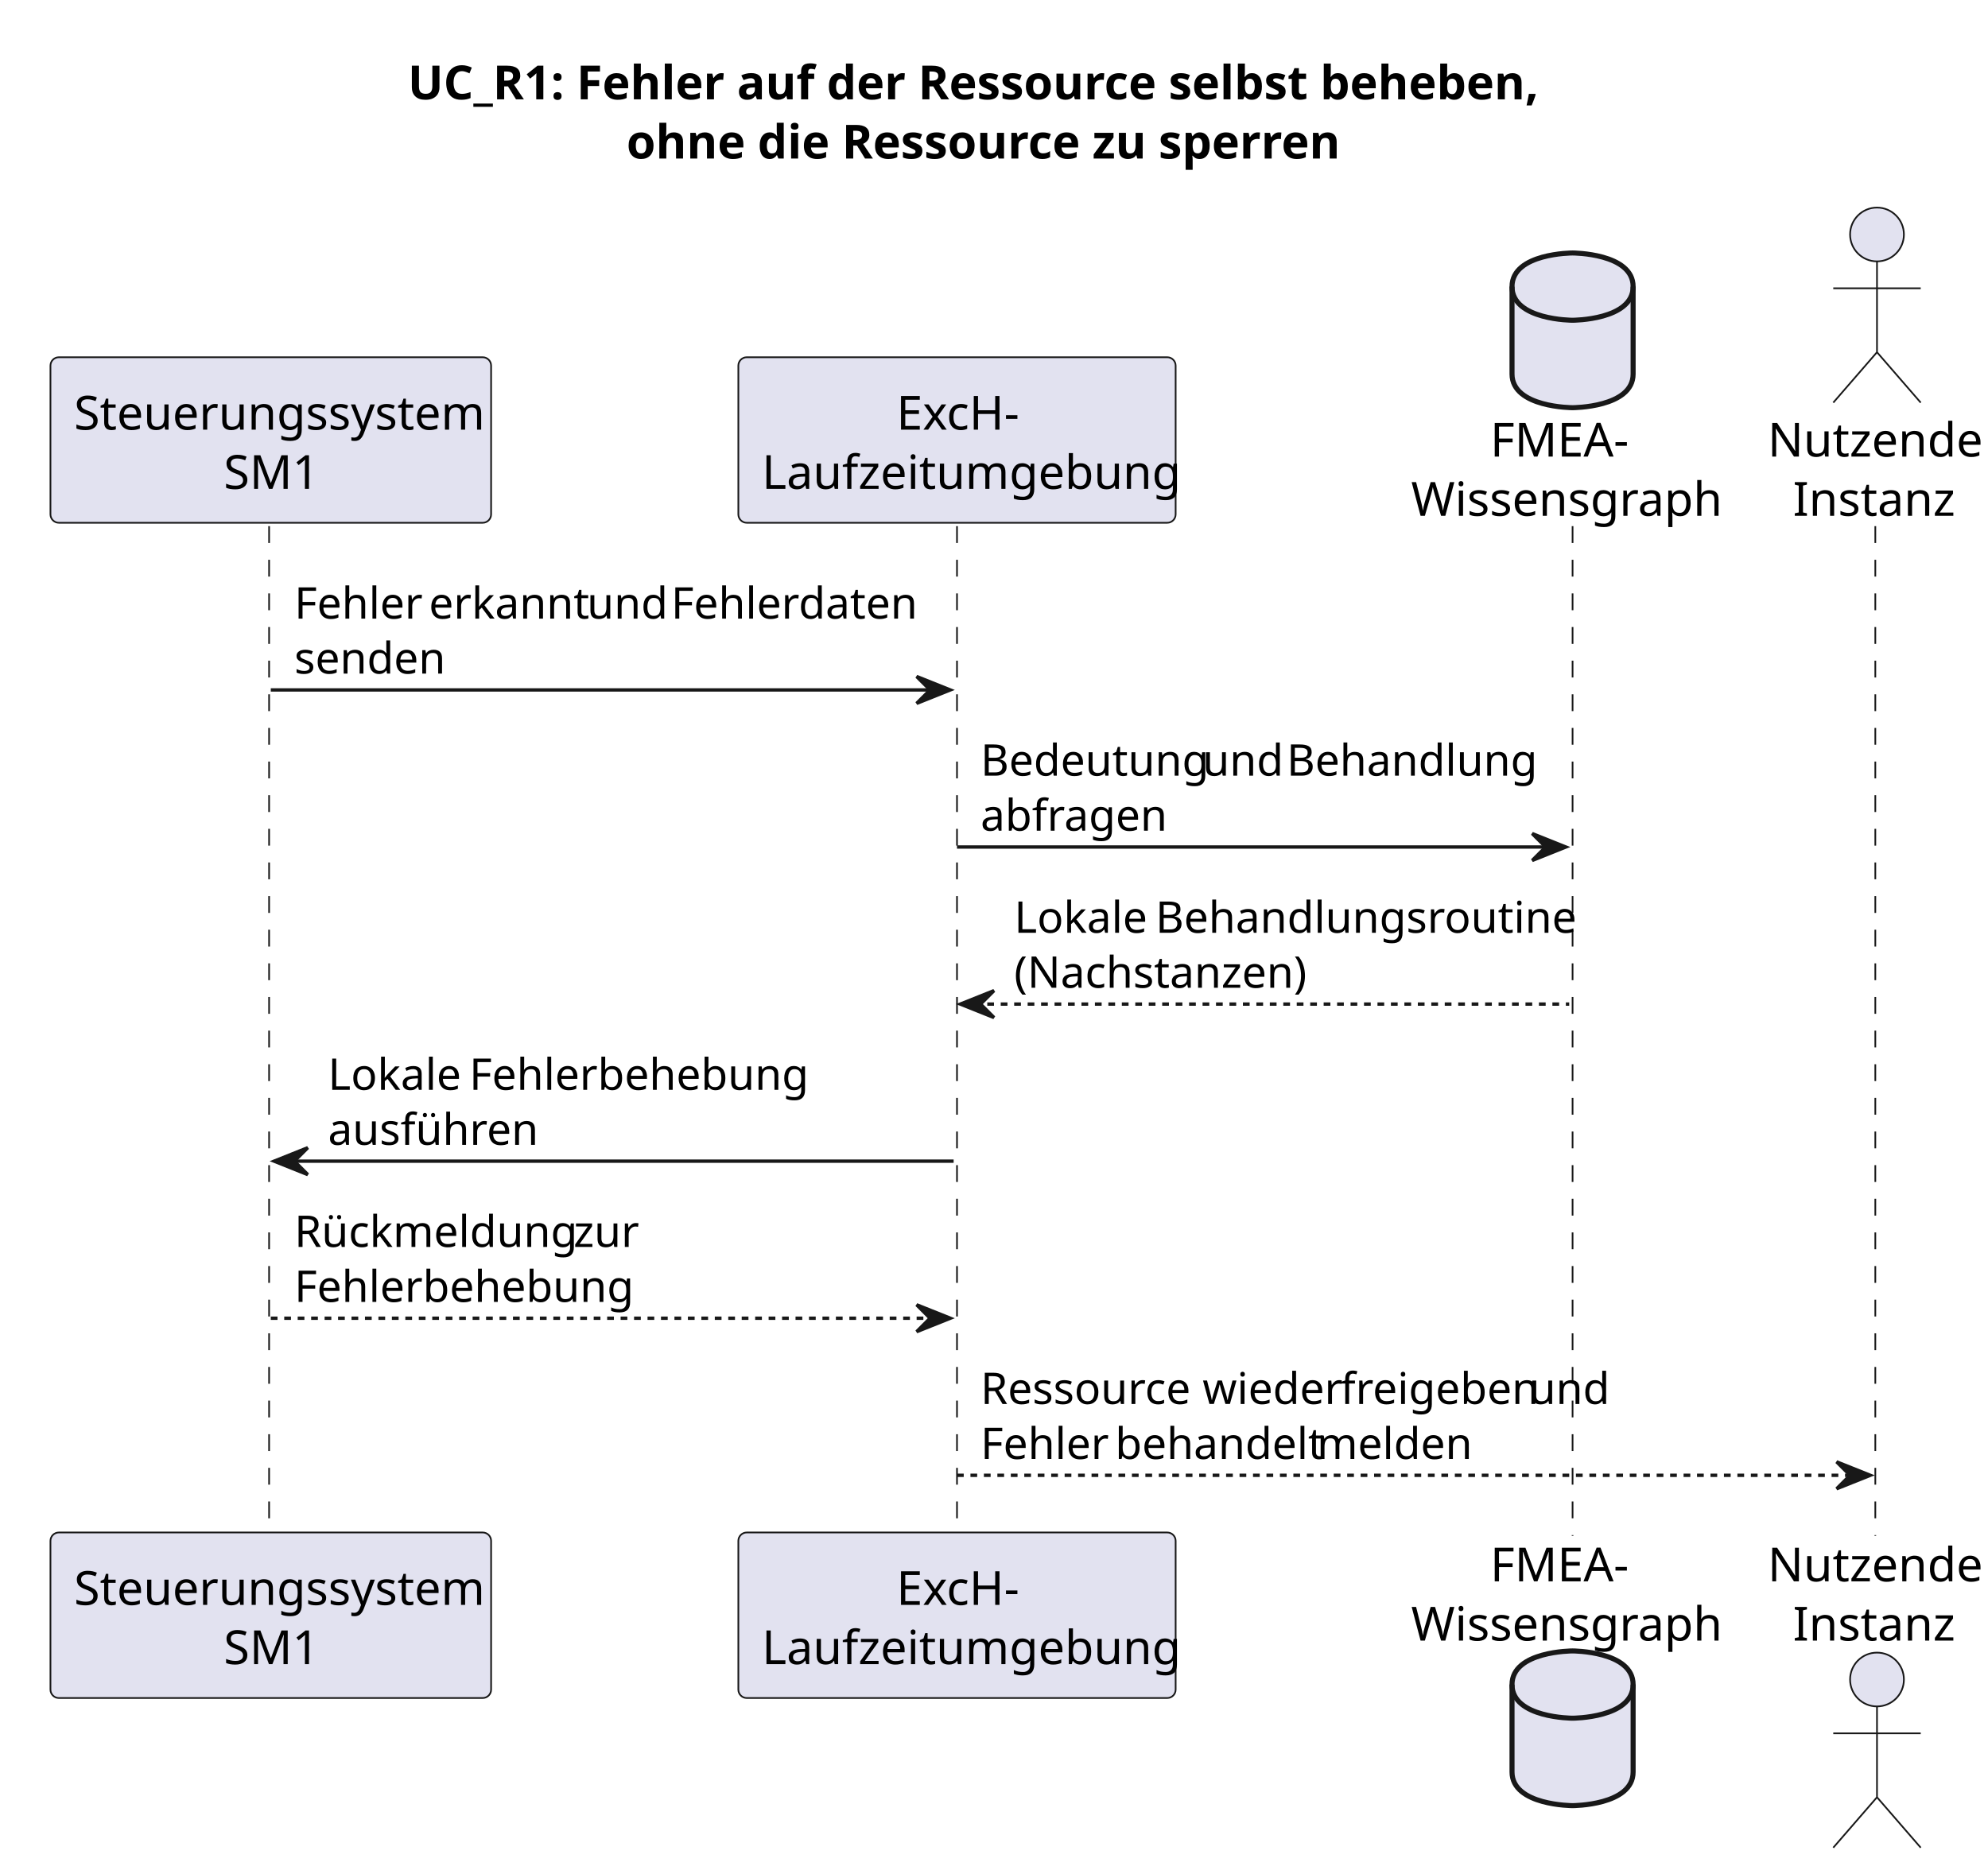
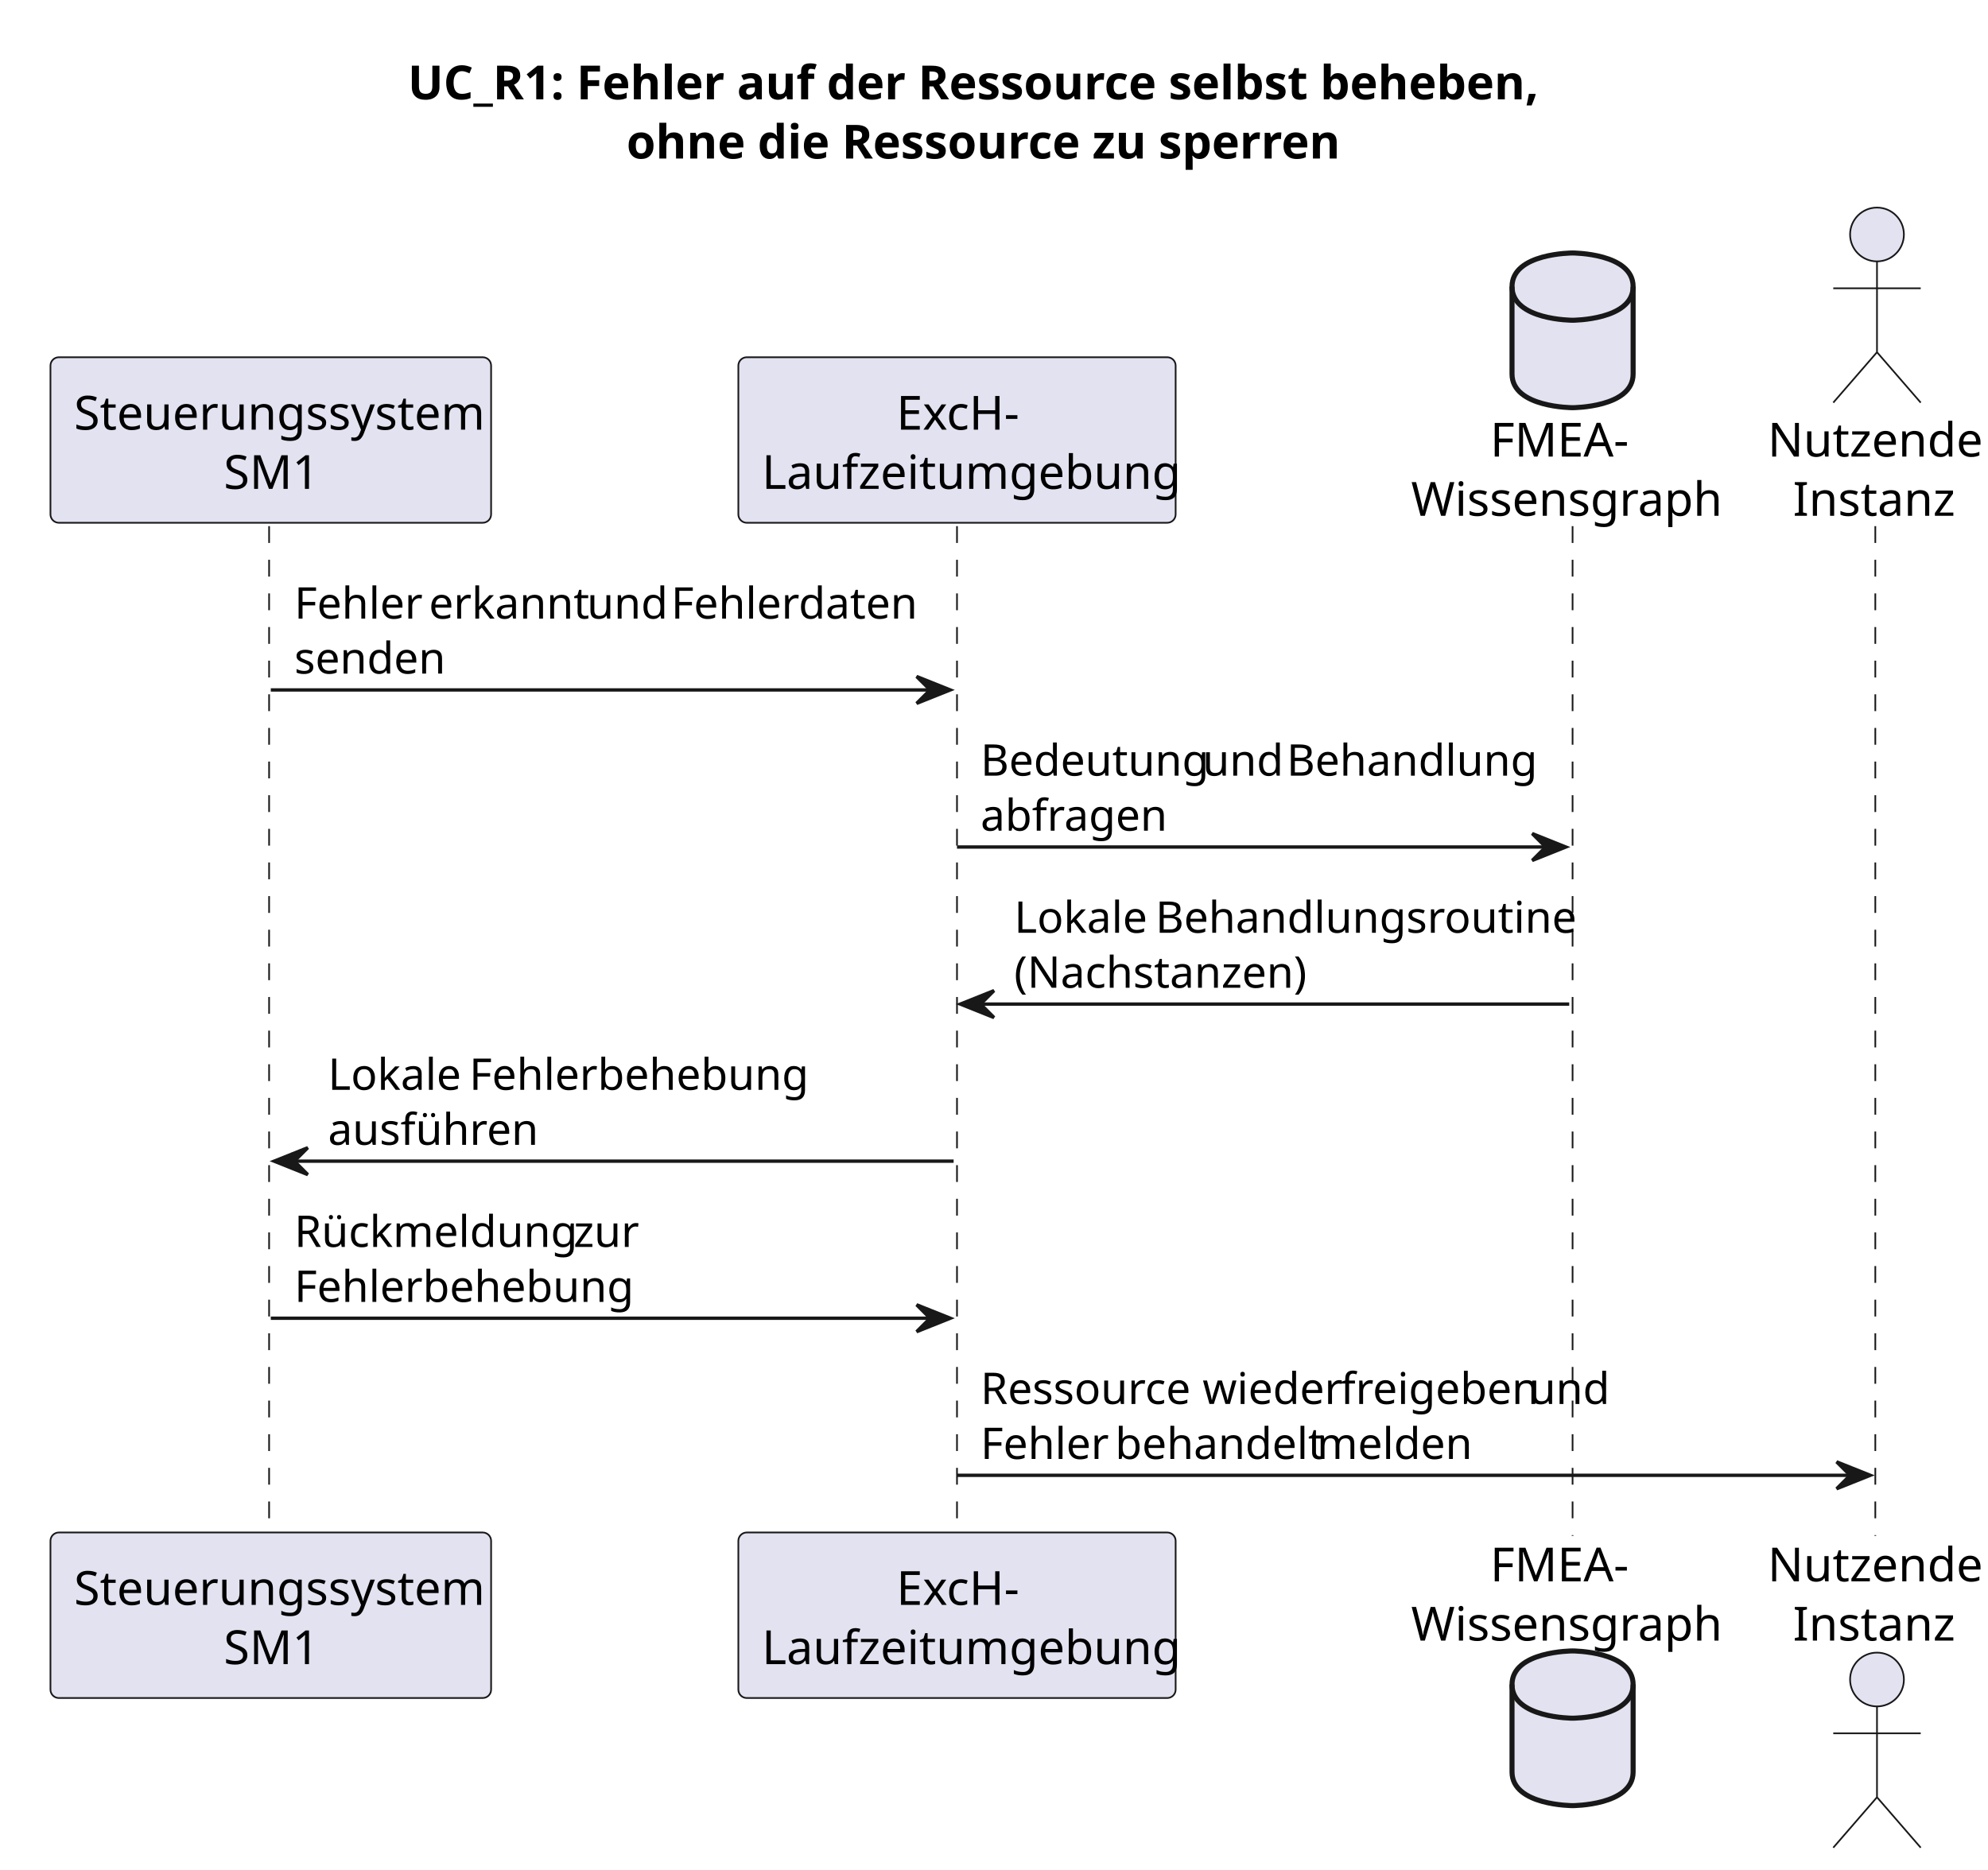
<svg xmlns="http://www.w3.org/2000/svg" contentStyleType="text/css" height="556px" preserveAspectRatio="none" style="width:591px;height:556px;background:#FFFFFF;" version="1.1" viewBox="0 0 591 556" width="591px" zoomAndPan="magnify">
  <defs />
  <g>
    <text fill="#000000" font-family="sans-serif" font-size="14" font-weight="bold" lengthAdjust="spacing" textLength="352" x="121.25" y="29.533">UC_R1: Fehler auf der Ressource selbst beheben,</text>
    <text fill="#000000" font-family="sans-serif" font-size="14" font-weight="bold" lengthAdjust="spacing" textLength="222" x="186.25" y="47.143">ohne die Ressource zu sperren</text>
    <line style="stroke:#181818;stroke-width:0.5;stroke-dasharray:5.0,5.0;" x1="80" x2="80" y1="156.438" y2="456.656" />
    <line style="stroke:#181818;stroke-width:0.5;stroke-dasharray:5.0,5.0;" x1="284.5" x2="284.5" y1="156.438" y2="456.656" />
    <line style="stroke:#181818;stroke-width:0.5;stroke-dasharray:5.0,5.0;" x1="467.5" x2="467.5" y1="156.438" y2="456.656" />
    <line style="stroke:#181818;stroke-width:0.5;stroke-dasharray:5.0,5.0;" x1="557.5" x2="557.5" y1="156.438" y2="456.656" />
    <rect fill="#E2E2F0" height="49.219" rx="2.5" ry="2.5" style="stroke:#181818;stroke-width:0.5;" width="131" x="15" y="106.219" />
    <text fill="#000000" font-family="sans-serif" font-size="14" lengthAdjust="spacing" textLength="117" x="22" y="127.752">Steuerungssystem</text>
    <text fill="#000000" font-family="sans-serif" font-size="14" lengthAdjust="spacing" textLength="28" x="66.5" y="145.361">SM1</text>
    <rect fill="#E2E2F0" height="49.219" rx="2.5" ry="2.5" style="stroke:#181818;stroke-width:0.5;" width="131" x="15" y="455.656" />
    <text fill="#000000" font-family="sans-serif" font-size="14" lengthAdjust="spacing" textLength="117" x="22" y="477.19">Steuerungssystem</text>
    <text fill="#000000" font-family="sans-serif" font-size="14" lengthAdjust="spacing" textLength="28" x="66.5" y="494.799">SM1</text>
    <rect fill="#E2E2F0" height="49.219" rx="2.5" ry="2.5" style="stroke:#181818;stroke-width:0.5;" width="130" x="219.5" y="106.219" />
    <text fill="#000000" font-family="sans-serif" font-size="14" lengthAdjust="spacing" textLength="36" x="266.5" y="127.752">ExcH-</text>
    <text fill="#000000" font-family="sans-serif" font-size="14" lengthAdjust="spacing" textLength="116" x="226.5" y="145.361">Laufzeitumgebung</text>
    <rect fill="#E2E2F0" height="49.219" rx="2.5" ry="2.5" style="stroke:#181818;stroke-width:0.5;" width="130" x="219.5" y="455.656" />
    <text fill="#000000" font-family="sans-serif" font-size="14" lengthAdjust="spacing" textLength="36" x="266.5" y="477.19">ExcH-</text>
    <text fill="#000000" font-family="sans-serif" font-size="14" lengthAdjust="spacing" textLength="116" x="226.5" y="494.799">Laufzeitumgebung</text>
    <text fill="#000000" font-family="sans-serif" font-size="14" lengthAdjust="spacing" textLength="43" x="443" y="135.752">FMEA-</text>
    <text fill="#000000" font-family="sans-serif" font-size="14" lengthAdjust="spacing" textLength="90" x="419.5" y="153.361">Wissensgraph</text>
    <path d="M449.5,85.219 C449.5,75.219 467.5,75.219 467.5,75.219 C467.5,75.219 485.5,75.219 485.5,85.219 L485.5,111.219 C485.5,121.219 467.5,121.219 467.5,121.219 C467.5,121.219 449.5,121.219 449.5,111.219 L449.5,85.219 " fill="#E2E2F0" style="stroke:#181818;stroke-width:1.5;" />
    <path d="M449.5,85.219 C449.5,95.219 467.5,95.219 467.5,95.219 C467.5,95.219 485.5,95.219 485.5,85.219 " fill="none" style="stroke:#181818;stroke-width:1.5;" />
    <text fill="#000000" font-family="sans-serif" font-size="14" lengthAdjust="spacing" textLength="43" x="443" y="470.19">FMEA-</text>
    <text fill="#000000" font-family="sans-serif" font-size="14" lengthAdjust="spacing" textLength="90" x="419.5" y="487.799">Wissensgraph</text>
    <path d="M449.5,500.875 C449.5,490.875 467.5,490.875 467.5,490.875 C467.5,490.875 485.5,490.875 485.5,500.875 L485.5,526.875 C485.5,536.875 467.5,536.875 467.5,536.875 C467.5,536.875 449.5,536.875 449.5,526.875 L449.5,500.875 " fill="#E2E2F0" style="stroke:#181818;stroke-width:1.5;" />
    <path d="M449.5,500.875 C449.5,510.875 467.5,510.875 467.5,510.875 C467.5,510.875 485.5,510.875 485.5,500.875 " fill="none" style="stroke:#181818;stroke-width:1.5;" />
    <text fill="#000000" font-family="sans-serif" font-size="14" lengthAdjust="spacing" textLength="59" x="525.5" y="135.752">Nutzende</text>
    <text fill="#000000" font-family="sans-serif" font-size="14" lengthAdjust="spacing" textLength="44" x="533" y="153.361">Instanz</text>
    <ellipse cx="558" cy="69.719" fill="#E2E2F0" rx="8" ry="8" style="stroke:#181818;stroke-width:0.5;" />
    <path d="M558,77.719 L558,104.719 M545,85.719 L571,85.719 M558,104.719 L545,119.719 M558,104.719 L571,119.719 " fill="none" style="stroke:#181818;stroke-width:0.5;" />
    <text fill="#000000" font-family="sans-serif" font-size="14" lengthAdjust="spacing" textLength="59" x="525.5" y="470.19">Nutzende</text>
    <text fill="#000000" font-family="sans-serif" font-size="14" lengthAdjust="spacing" textLength="44" x="533" y="487.799">Instanz</text>
    <ellipse cx="558" cy="499.375" fill="#E2E2F0" rx="8" ry="8" style="stroke:#181818;stroke-width:0.5;" />
    <path d="M558,507.375 L558,534.375 M545,515.375 L571,515.375 M558,534.375 L545,549.375 M558,534.375 L571,549.375 " fill="none" style="stroke:#181818;stroke-width:0.5;" />
    <polygon fill="#181818" points="272.5,201.141,282.5,205.141,272.5,209.141,276.5,205.141" style="stroke:#181818;stroke-width:1.0;" />
    <line style="stroke:#181818;stroke-width:1.0;" x1="80.5" x2="278.5" y1="205.141" y2="205.141" />
    <text fill="#000000" font-family="sans-serif" font-size="13" lengthAdjust="spacing" textLength="36" x="87.5" y="183.933">Fehler</text>
    <text fill="#000000" font-family="sans-serif" font-size="13" lengthAdjust="spacing" textLength="4" x="123.5" y="183.933"> </text>
    <text fill="#000000" font-family="sans-serif" font-size="13" lengthAdjust="spacing" textLength="43" x="127.5" y="183.933">erkannt</text>
    <text fill="#000000" font-family="sans-serif" font-size="13" lengthAdjust="spacing" textLength="4" x="170.5" y="183.933"> </text>
    <text fill="#000000" font-family="sans-serif" font-size="13" lengthAdjust="spacing" textLength="21" x="174.5" y="183.933">und</text>
    <text fill="#000000" font-family="sans-serif" font-size="13" lengthAdjust="spacing" textLength="4" x="195.5" y="183.933"> </text>
    <text fill="#000000" font-family="sans-serif" font-size="13" lengthAdjust="spacing" textLength="68" x="199.5" y="183.933">Fehlerdaten</text>
    <text fill="#000000" font-family="sans-serif" font-size="13" lengthAdjust="spacing" textLength="42" x="87.5" y="200.284">senden</text>
    <polygon fill="#181818" points="455.5,247.844,465.5,251.844,455.5,255.844,459.5,251.844" style="stroke:#181818;stroke-width:1.0;" />
    <line style="stroke:#181818;stroke-width:1.0;" x1="284.5" x2="461.5" y1="251.844" y2="251.844" />
    <text fill="#000000" font-family="sans-serif" font-size="13" lengthAdjust="spacing" textLength="62" x="291.5" y="230.636">Bedeutung</text>
    <text fill="#000000" font-family="sans-serif" font-size="13" lengthAdjust="spacing" textLength="4" x="353.5" y="230.636"> </text>
    <text fill="#000000" font-family="sans-serif" font-size="13" lengthAdjust="spacing" textLength="21" x="357.5" y="230.636">und</text>
    <text fill="#000000" font-family="sans-serif" font-size="13" lengthAdjust="spacing" textLength="4" x="378.5" y="230.636"> </text>
    <text fill="#000000" font-family="sans-serif" font-size="13" lengthAdjust="spacing" textLength="68" x="382.5" y="230.636">Behandlung</text>
    <text fill="#000000" font-family="sans-serif" font-size="13" lengthAdjust="spacing" textLength="49" x="291.5" y="246.987">abfragen</text>
    <polygon fill="#181818" points="295.5,294.547,285.5,298.547,295.5,302.547,291.5,298.547" style="stroke:#181818;stroke-width:1.0;" />
-     <line style="stroke:#181818;stroke-width:1.0;stroke-dasharray:2.0,2.0;" x1="289.5" x2="466.5" y1="298.547" y2="298.547" />
+     <line style="stroke:#181818;stroke-width:1.0;" x1="289.5" x2="466.5" y1="298.547" y2="298.547" />
    <text fill="#000000" font-family="sans-serif" font-size="13" lengthAdjust="spacing" textLength="38" x="301.5" y="277.339">Lokale</text>
    <text fill="#000000" font-family="sans-serif" font-size="13" lengthAdjust="spacing" textLength="4" x="339.5" y="277.339"> </text>
    <text fill="#000000" font-family="sans-serif" font-size="13" lengthAdjust="spacing" textLength="114" x="343.5" y="277.339">Behandlungsroutine</text>
    <text fill="#000000" font-family="sans-serif" font-size="13" lengthAdjust="spacing" textLength="84" x="301.5" y="293.69">(Nachstanzen)</text>
    <polygon fill="#181818" points="91.5,341.25,81.5,345.25,91.5,349.25,87.5,345.25" style="stroke:#181818;stroke-width:1.0;" />
    <line style="stroke:#181818;stroke-width:1.0;" x1="85.5" x2="283.5" y1="345.25" y2="345.25" />
    <text fill="#000000" font-family="sans-serif" font-size="13" lengthAdjust="spacing" textLength="38" x="97.5" y="324.042">Lokale</text>
    <text fill="#000000" font-family="sans-serif" font-size="13" lengthAdjust="spacing" textLength="4" x="135.5" y="324.042"> </text>
    <text fill="#000000" font-family="sans-serif" font-size="13" lengthAdjust="spacing" textLength="92" x="139.5" y="324.042">Fehlerbehebung</text>
    <text fill="#000000" font-family="sans-serif" font-size="13" lengthAdjust="spacing" textLength="56" x="97.5" y="340.394">ausführen</text>
    <polygon fill="#181818" points="272.5,387.953,282.5,391.953,272.5,395.953,276.5,391.953" style="stroke:#181818;stroke-width:1.0;" />
-     <line style="stroke:#181818;stroke-width:1.0;stroke-dasharray:2.0,2.0;" x1="80.5" x2="278.5" y1="391.953" y2="391.953" />
+     <line style="stroke:#181818;stroke-width:1.0;" x1="80.5" x2="278.5" y1="391.953" y2="391.953" />
    <text fill="#000000" font-family="sans-serif" font-size="13" lengthAdjust="spacing" textLength="79" x="87.5" y="370.745">Rückmeldung</text>
    <text fill="#000000" font-family="sans-serif" font-size="13" lengthAdjust="spacing" textLength="4" x="166.5" y="370.745"> </text>
    <text fill="#000000" font-family="sans-serif" font-size="13" lengthAdjust="spacing" textLength="18" x="170.5" y="370.745">zur</text>
    <text fill="#000000" font-family="sans-serif" font-size="13" lengthAdjust="spacing" textLength="92" x="87.5" y="387.097">Fehlerbehebung</text>
    <polygon fill="#181818" points="546,434.656,556,438.656,546,442.656,550,438.656" style="stroke:#181818;stroke-width:1.0;" />
-     <line style="stroke:#181818;stroke-width:1.0;stroke-dasharray:2.0,2.0;" x1="284.5" x2="552" y1="438.656" y2="438.656" />
+     <line style="stroke:#181818;stroke-width:1.0;" x1="284.5" x2="552" y1="438.656" y2="438.656" />
    <text fill="#000000" font-family="sans-serif" font-size="13" lengthAdjust="spacing" textLength="62" x="291.5" y="417.448">Ressource</text>
    <text fill="#000000" font-family="sans-serif" font-size="13" lengthAdjust="spacing" textLength="4" x="353.5" y="417.448"> </text>
    <text fill="#000000" font-family="sans-serif" font-size="13" lengthAdjust="spacing" textLength="37" x="357.5" y="417.448">wieder</text>
    <text fill="#000000" font-family="sans-serif" font-size="13" lengthAdjust="spacing" textLength="4" x="394.5" y="417.448"> </text>
    <text fill="#000000" font-family="sans-serif" font-size="13" lengthAdjust="spacing" textLength="52" x="398.5" y="417.448">freigeben</text>
    <text fill="#000000" font-family="sans-serif" font-size="13" lengthAdjust="spacing" textLength="4" x="450.5" y="417.448"> </text>
    <text fill="#000000" font-family="sans-serif" font-size="13" lengthAdjust="spacing" textLength="21" x="454.5" y="417.448">und</text>
    <text fill="#000000" font-family="sans-serif" font-size="13" lengthAdjust="spacing" textLength="36" x="291.5" y="433.8">Fehler</text>
    <text fill="#000000" font-family="sans-serif" font-size="13" lengthAdjust="spacing" textLength="4" x="327.5" y="433.8"> </text>
    <text fill="#000000" font-family="sans-serif" font-size="13" lengthAdjust="spacing" textLength="56" x="331.5" y="433.8">behandelt</text>
    <text fill="#000000" font-family="sans-serif" font-size="13" lengthAdjust="spacing" textLength="4" x="387.5" y="433.8"> </text>
    <text fill="#000000" font-family="sans-serif" font-size="13" lengthAdjust="spacing" textLength="42" x="391.5" y="433.8">melden</text>
  </g>
</svg>
